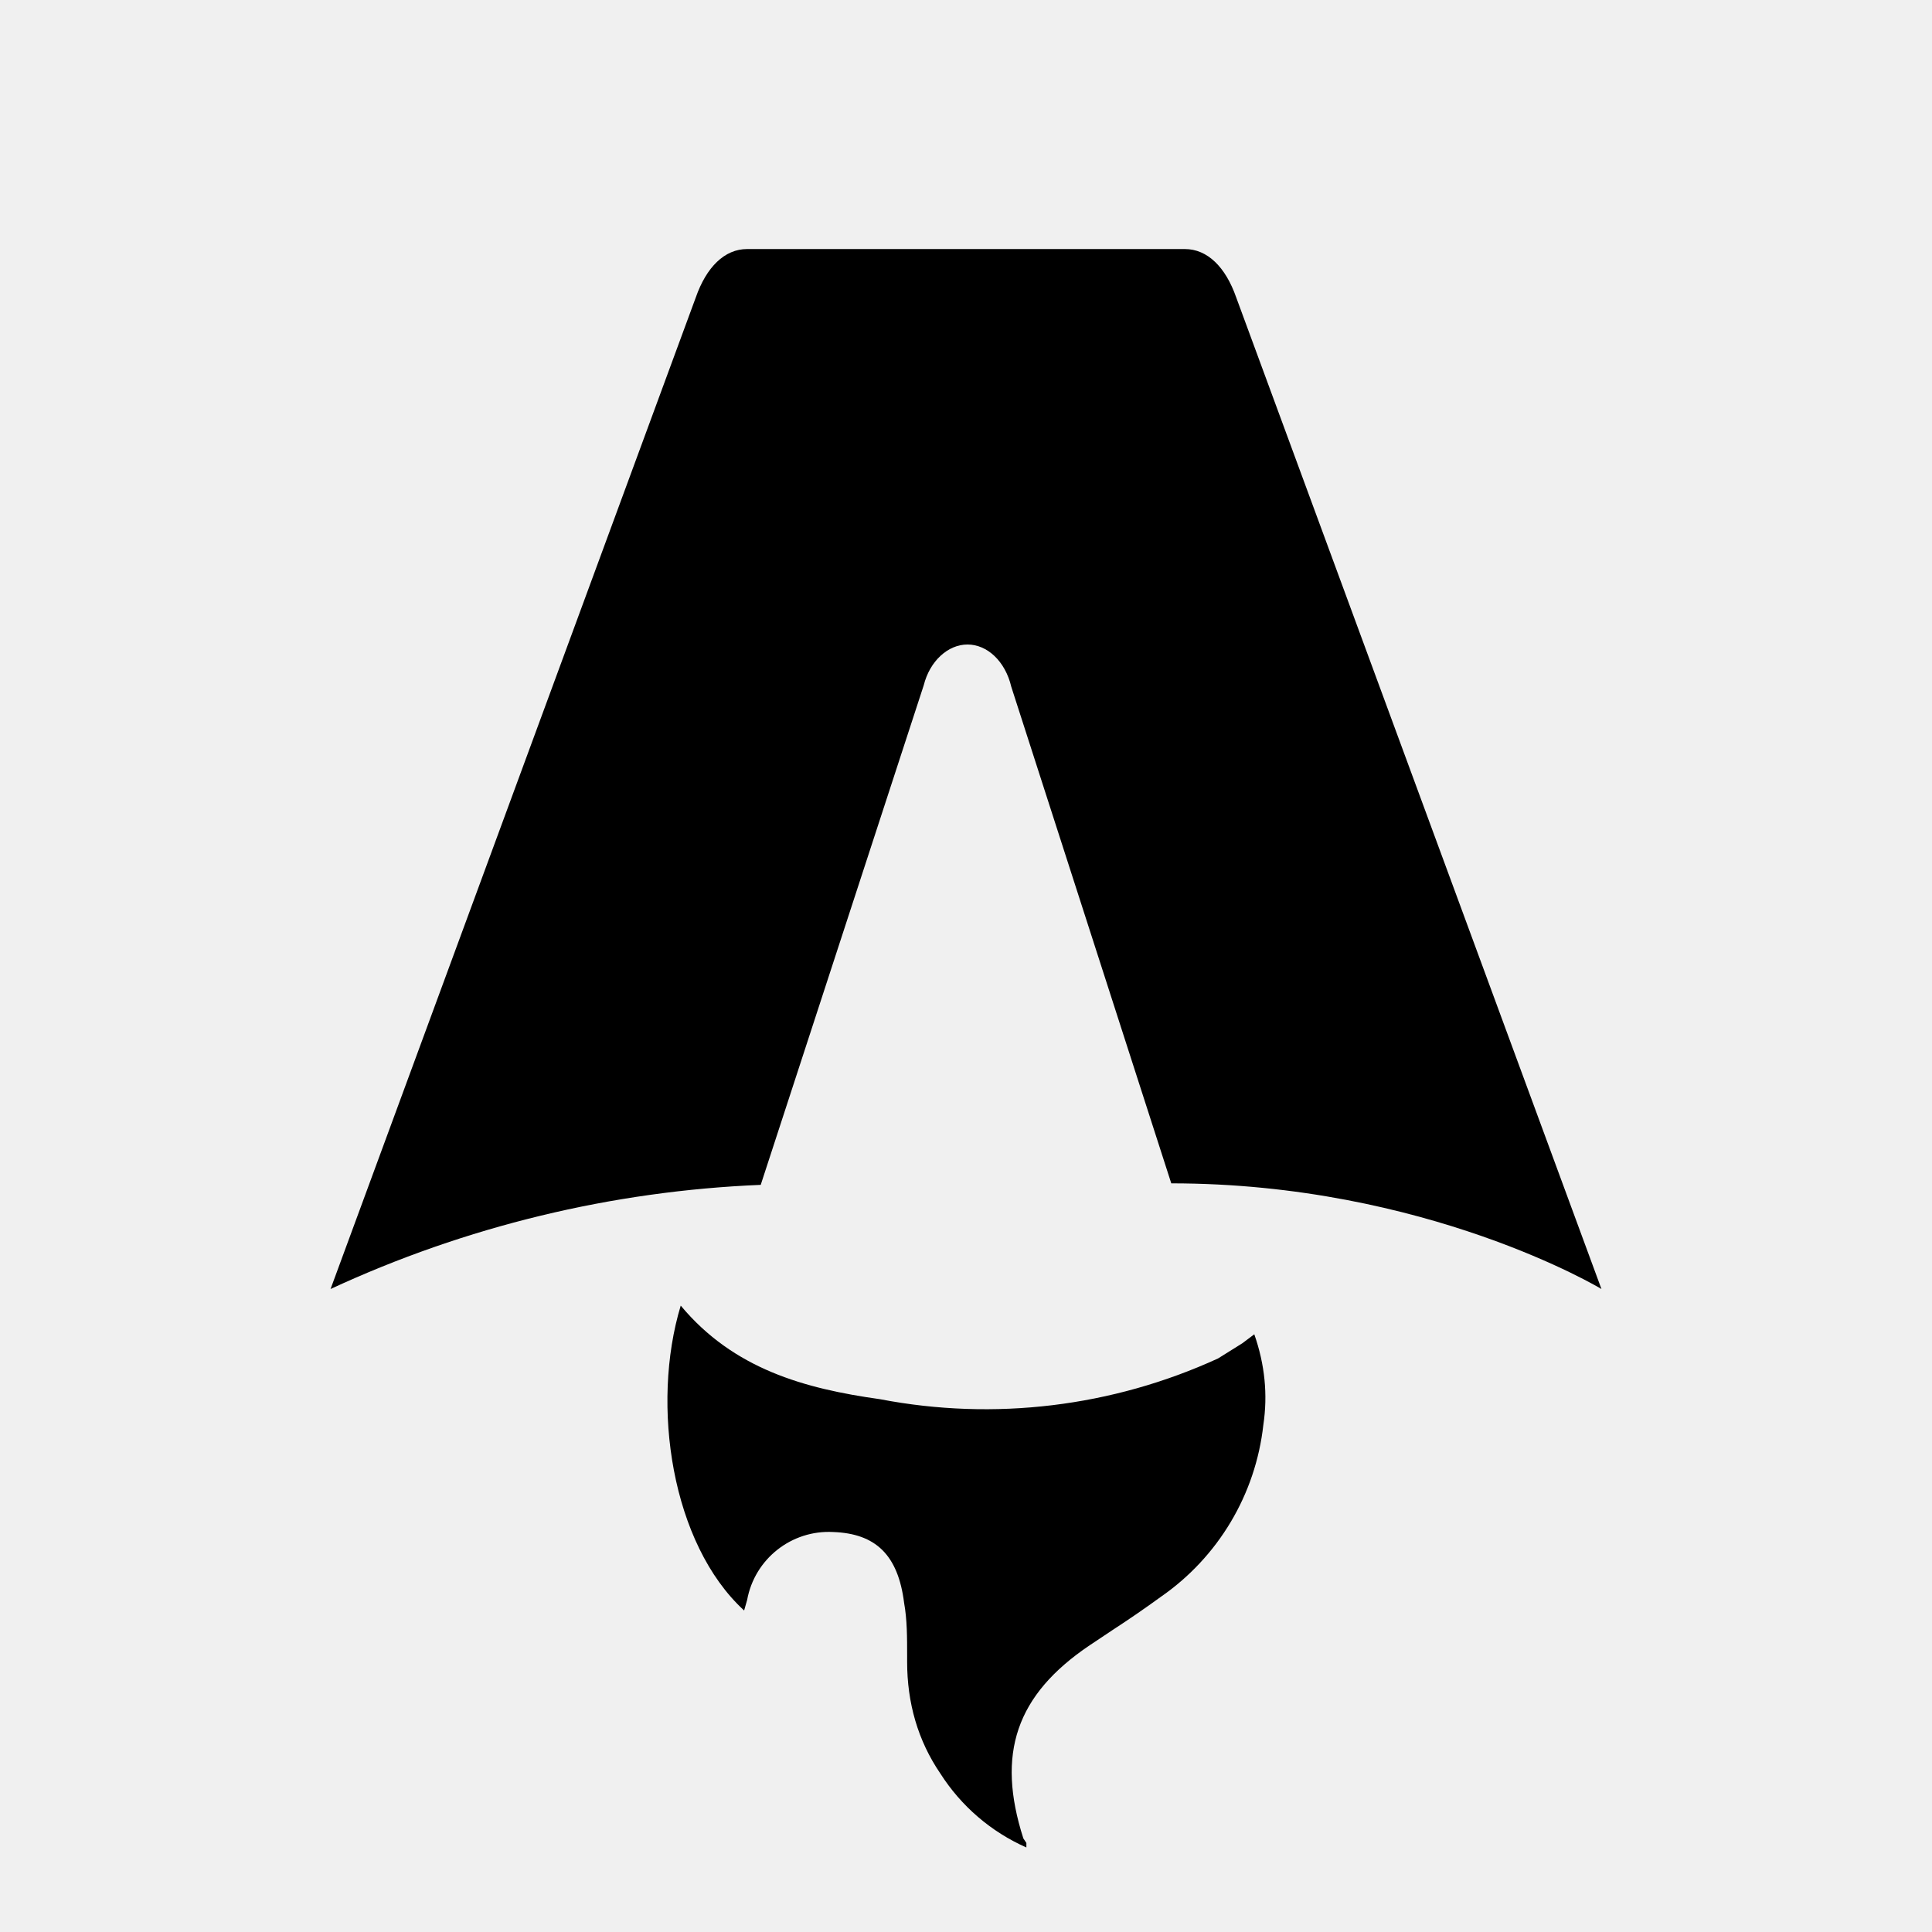
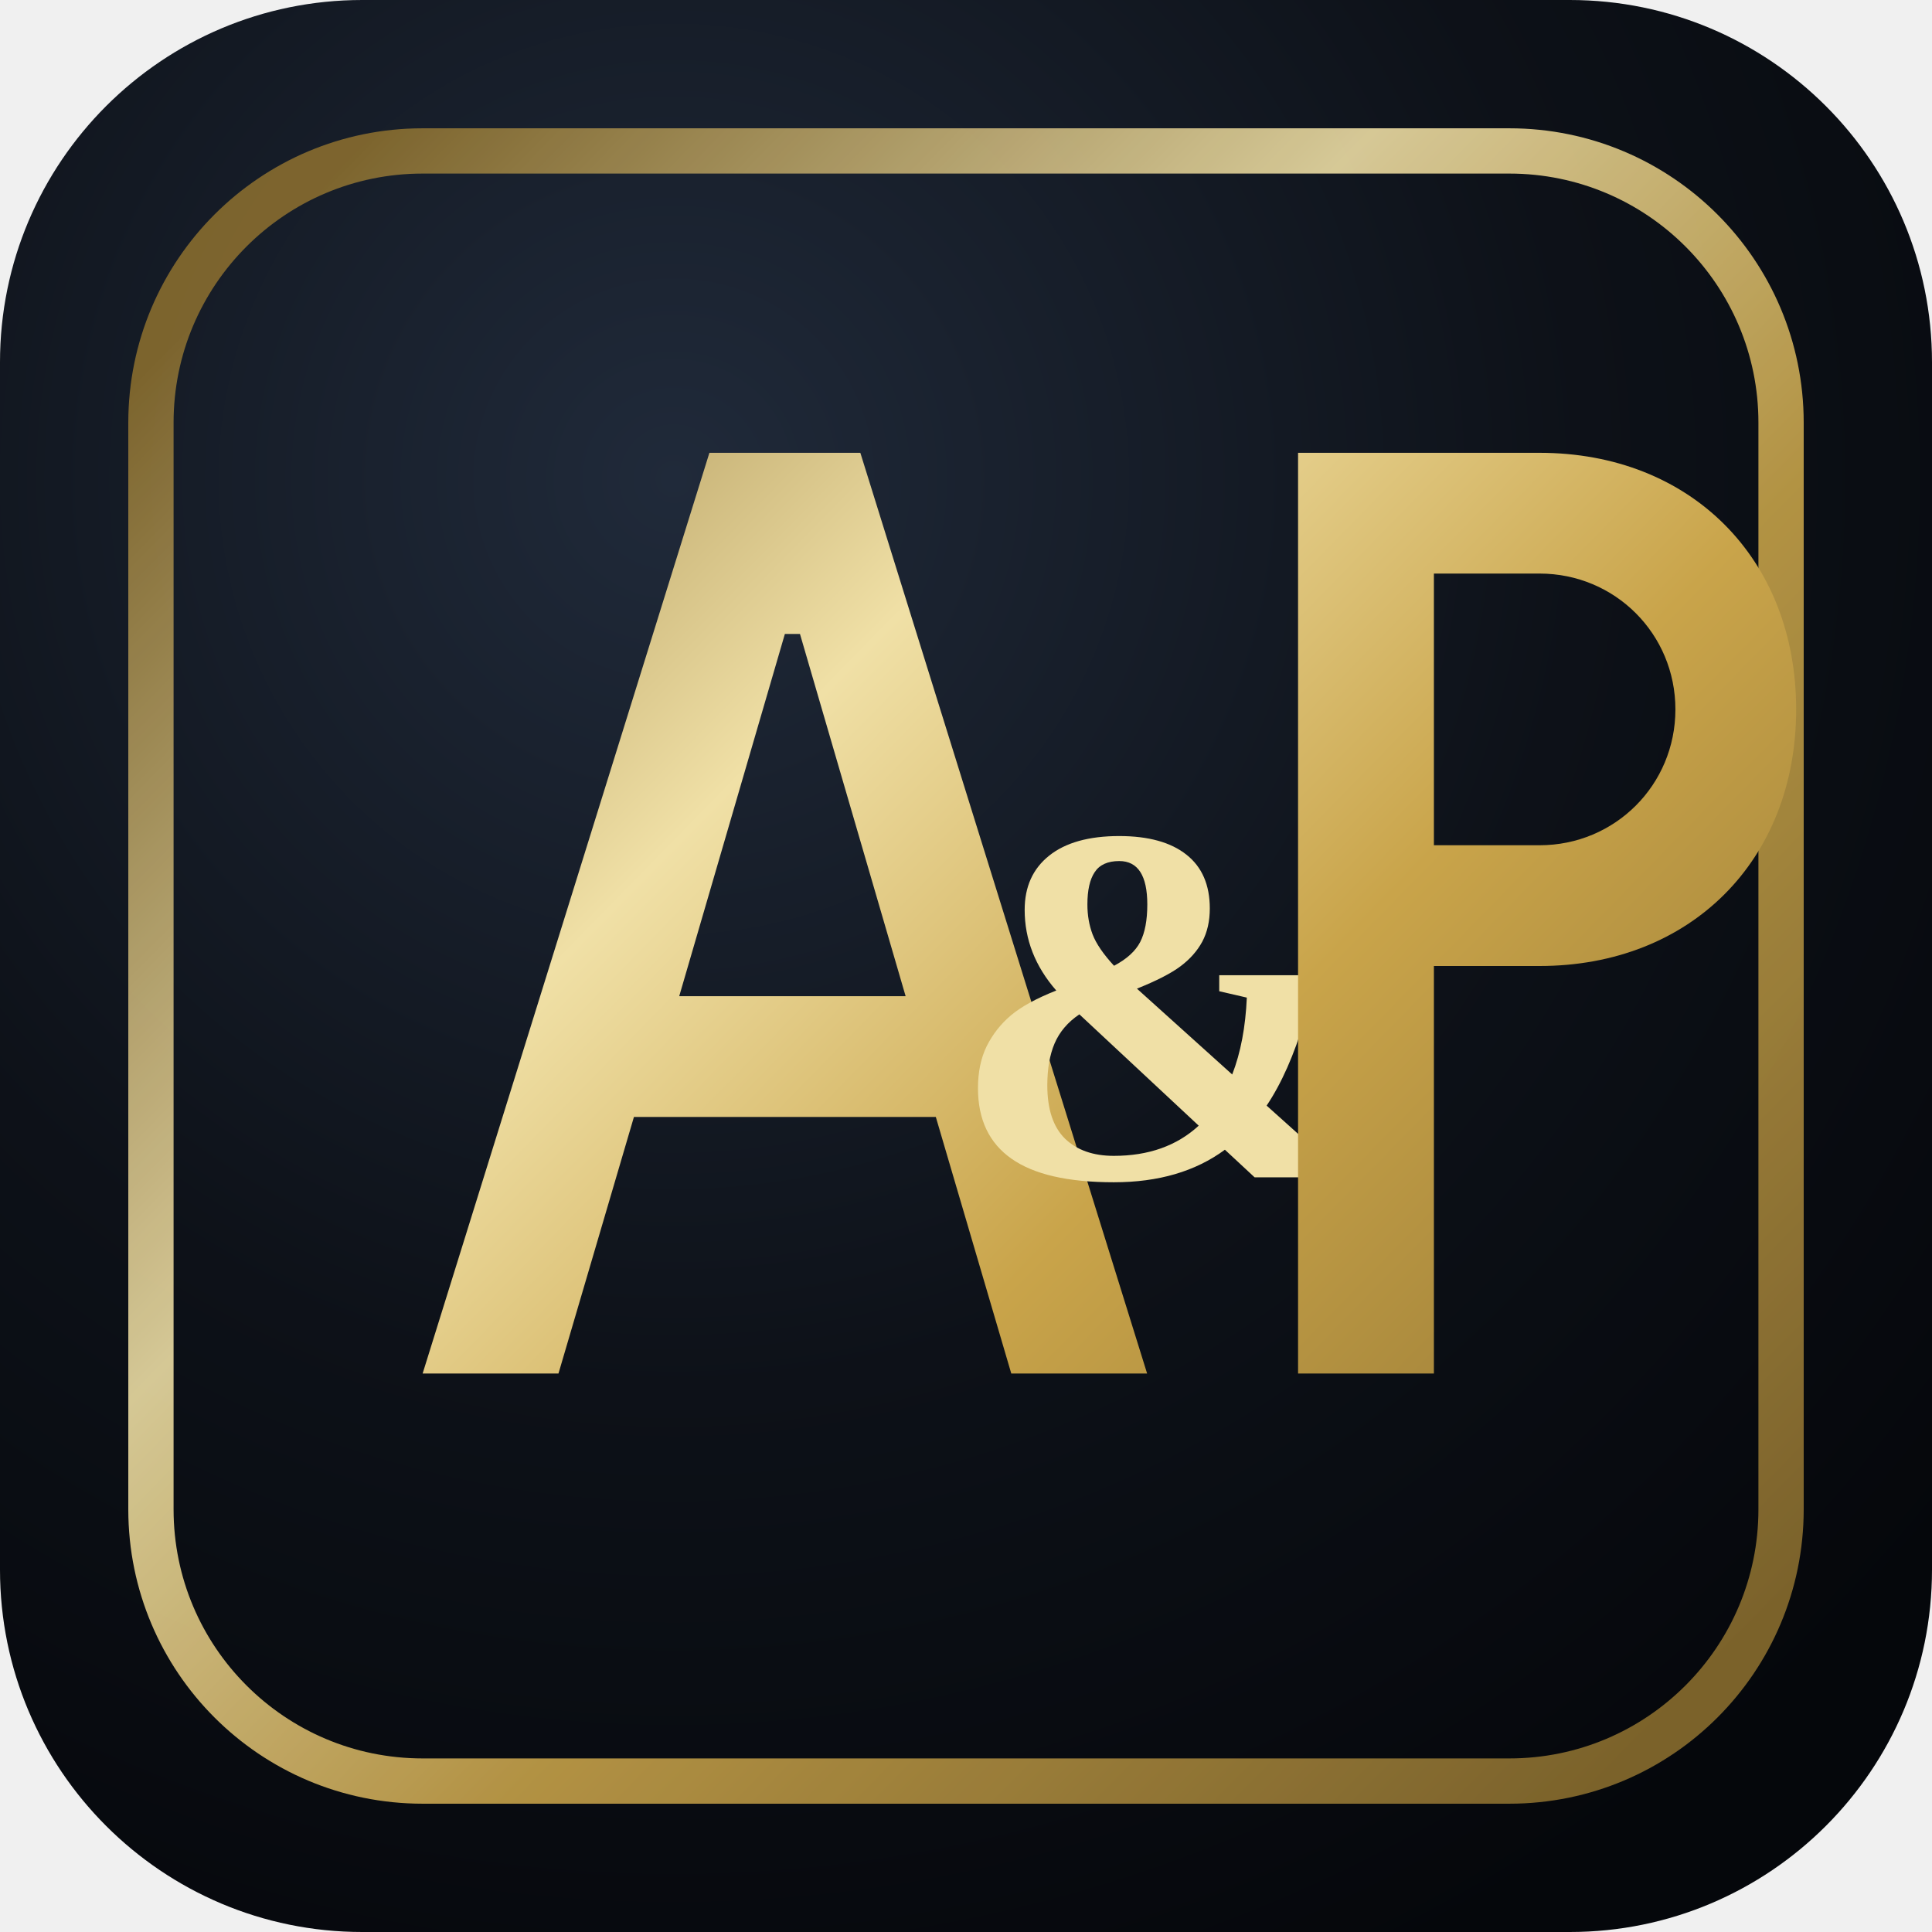
- <svg xmlns="http://www.w3.org/2000/svg" fill="none" viewBox="0 0 128 128">
-   <path d="M50.4 78.5a75.1 75.1 0 0 0-28.5 6.9l24.2-65.7c.7-2 1.9-3.2 3.4-3.2h29c1.5 0 2.7 1.2 3.4 3.2l24.2 65.7s-11.6-7-28.5-7L67 45.5c-.4-1.7-1.6-2.8-2.9-2.8-1.3 0-2.5 1.1-2.9 2.7L50.4 78.5Zm-1.1 28.2Zm-4.2-20.2c-2 6.6-.6 15.8 4.2 20.2a17.5 17.5 0 0 1 .2-.7 5.5 5.5 0 0 1 5.7-4.5c2.8.1 4.3 1.5 4.7 4.7.2 1.1.2 2.3.2 3.5v.4c0 2.7.7 5.2 2.2 7.4a13 13 0 0 0 5.7 4.9v-.3l-.2-.3c-1.8-5.6-.5-9.5 4.4-12.8l1.5-1a73 73 0 0 0 3.2-2.2 16 16 0 0 0 6.8-11.4c.3-2 .1-4-.6-6l-.8.6-1.6 1a37 37 0 0 1-22.4 2.7c-5-.7-9.7-2-13.2-6.2Z" />
-   <style>
-         path { fill: #000; }
-         @media (prefers-color-scheme: dark) {
-             path { fill: #FFF; }
-         }
-     </style>
+ <svg xmlns="http://www.w3.org/2000/svg" viewBox="0 0 128 128" role="img" aria-label="Alfaro &amp; Partners">
+   <defs>
+     <radialGradient id="bg" cx="35%" cy="25%" r="85%">
+       <stop offset="0%" stop-color="#202a3a" />
+       <stop offset="55%" stop-color="#0d1118" />
+       <stop offset="100%" stop-color="#05070b" />
+     </radialGradient>
+     <linearGradient id="gold" x1="16" y1="18" x2="112" y2="112" gradientUnits="userSpaceOnUse">
+       <stop offset="0%" stop-color="#8a6e2f" />
+       <stop offset="35%" stop-color="#f0e0a6" />
+       <stop offset="62%" stop-color="#c9a44a" />
+       <stop offset="100%" stop-color="#8a6e2f" />
+     </linearGradient>
+   </defs>
+   <rect width="128" height="128" rx="24" fill="url(#bg)" />
+   <rect x="10" y="10" width="108" height="108" rx="18" fill="none" stroke="url(#gold)" stroke-width="3" opacity=".88" />
+   <path d="M28 91 47 30h10l19 61h-9l-5-17H42l-5 17h-9Zm17-25h15L53 42h-1l-7 24Z" fill="url(#gold)" />
+   <text x="77" y="78" text-anchor="middle" font-family="Georgia, 'Times New Roman', serif" font-size="34" font-weight="700" fill="#f0e0a6">&amp;</text>
+   <path d="M86 91V30h16c10 0 17 7 17 17s-7 17-17 17h-7v27h-9Zm9-35h7c5 0 9-4 9-9s-4-9-9-9h-7v18Z" fill="url(#gold)" />
</svg>
